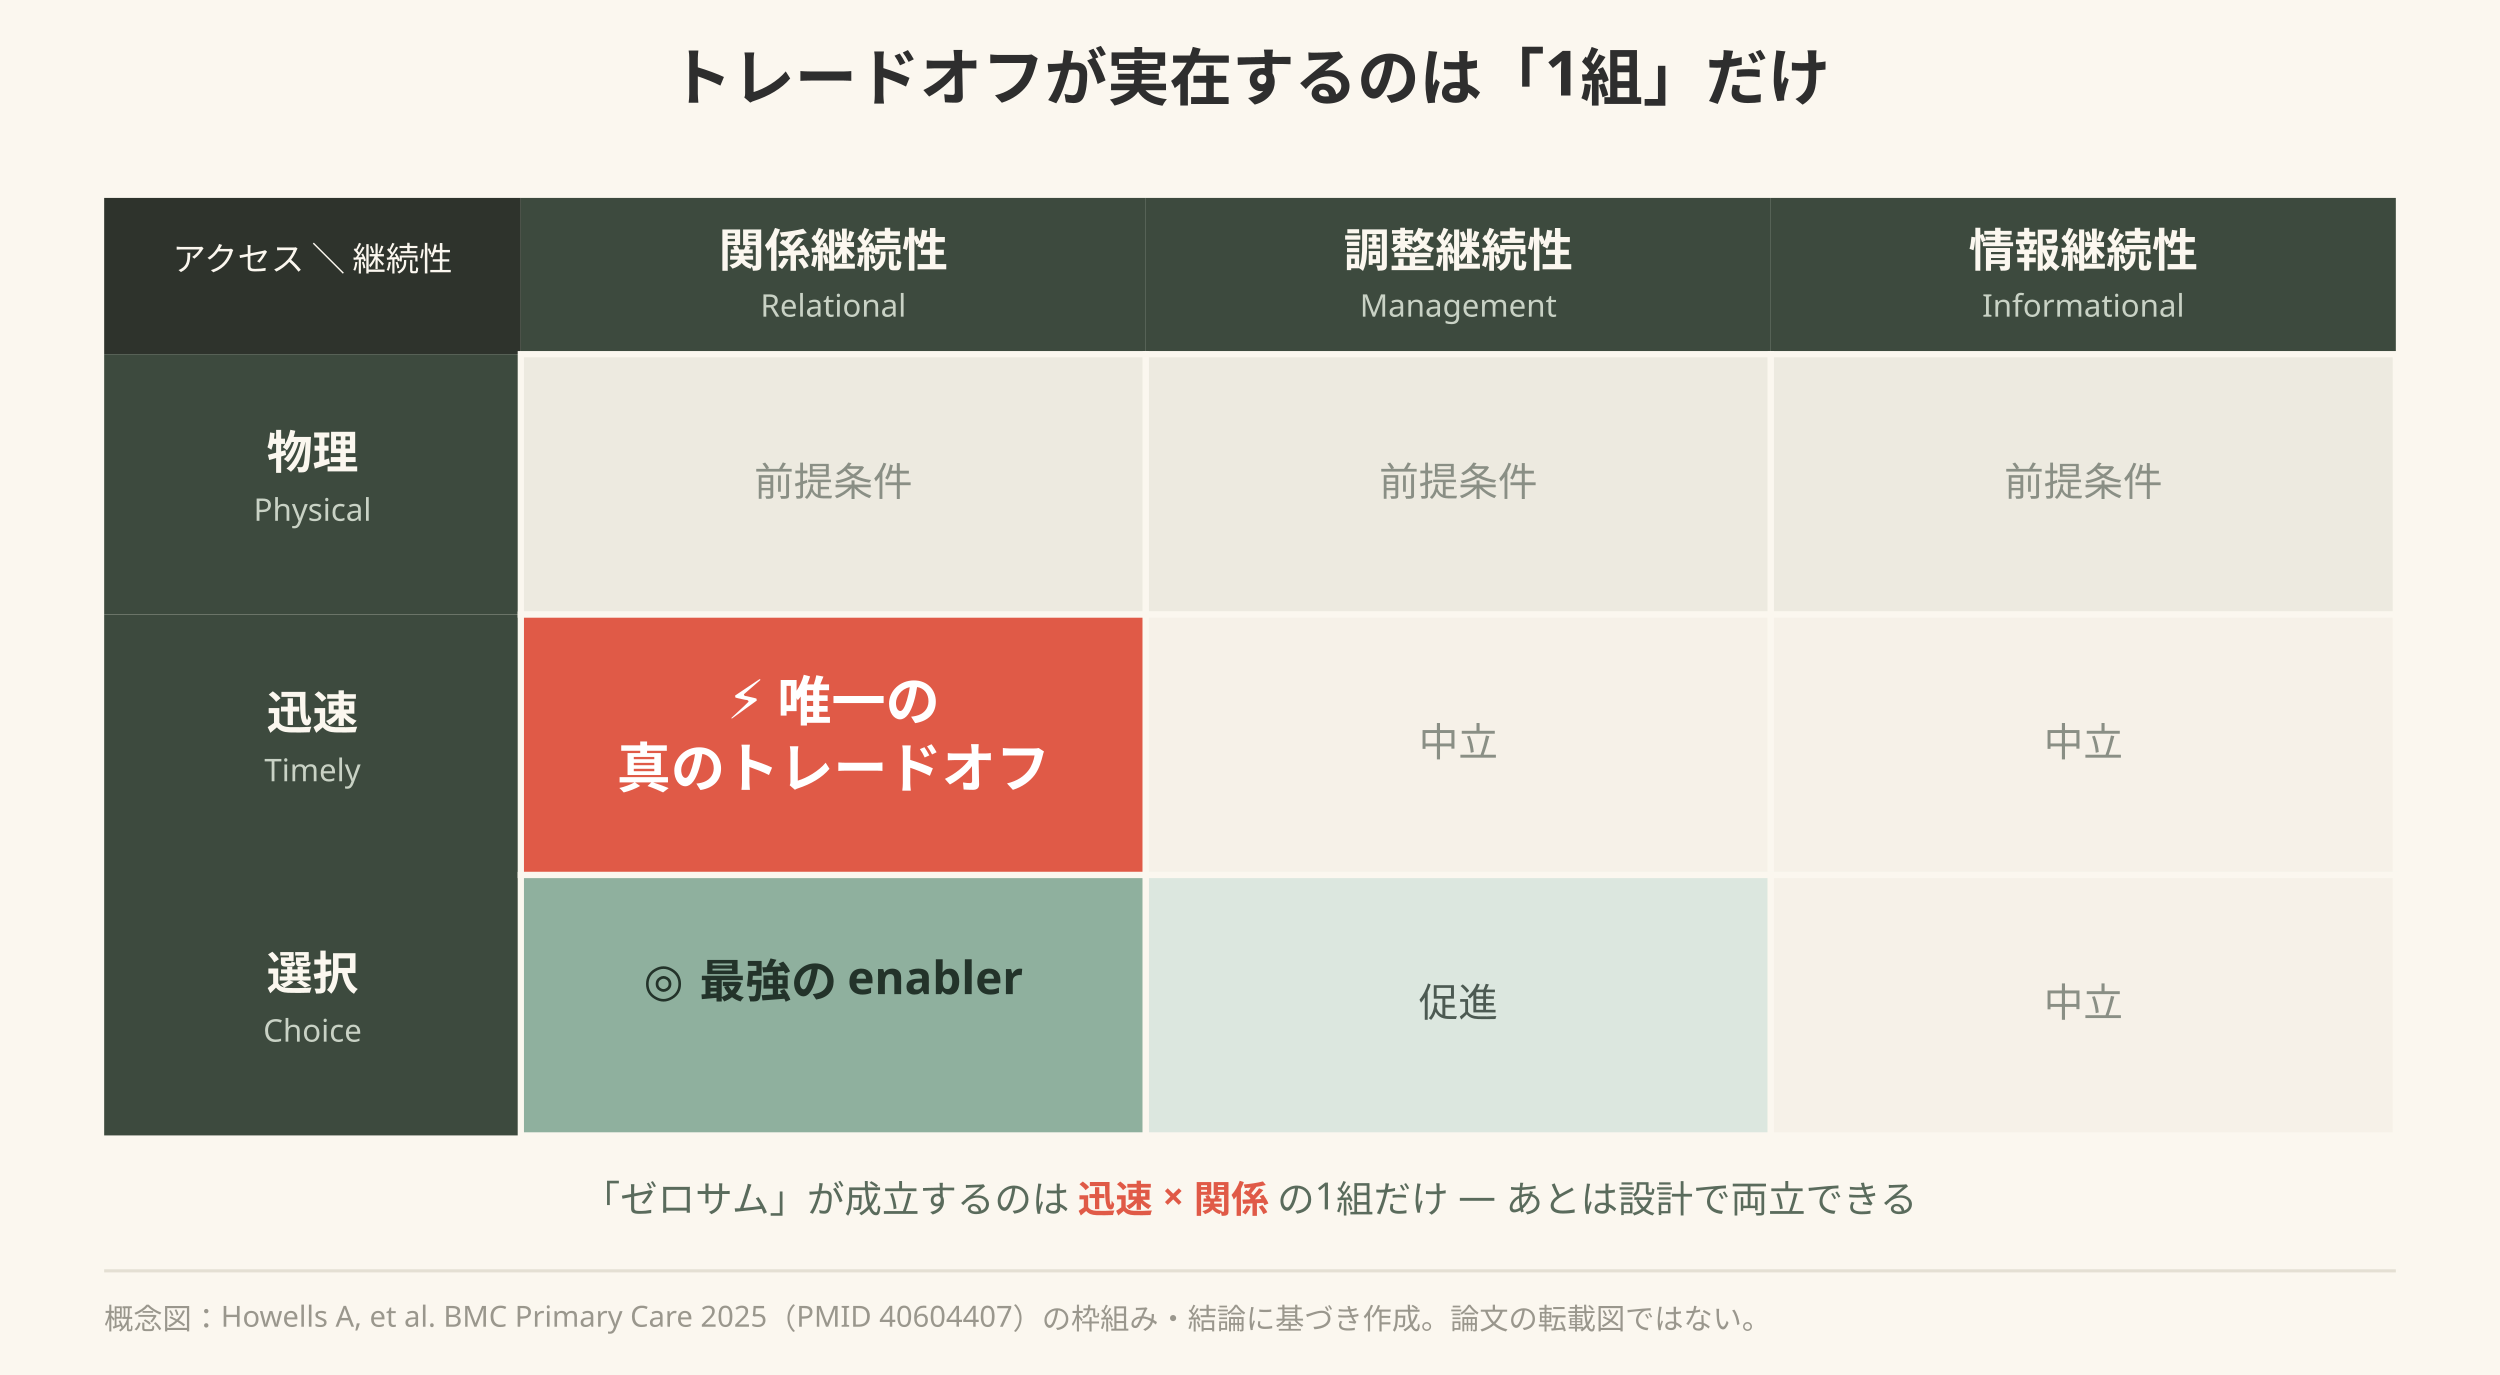
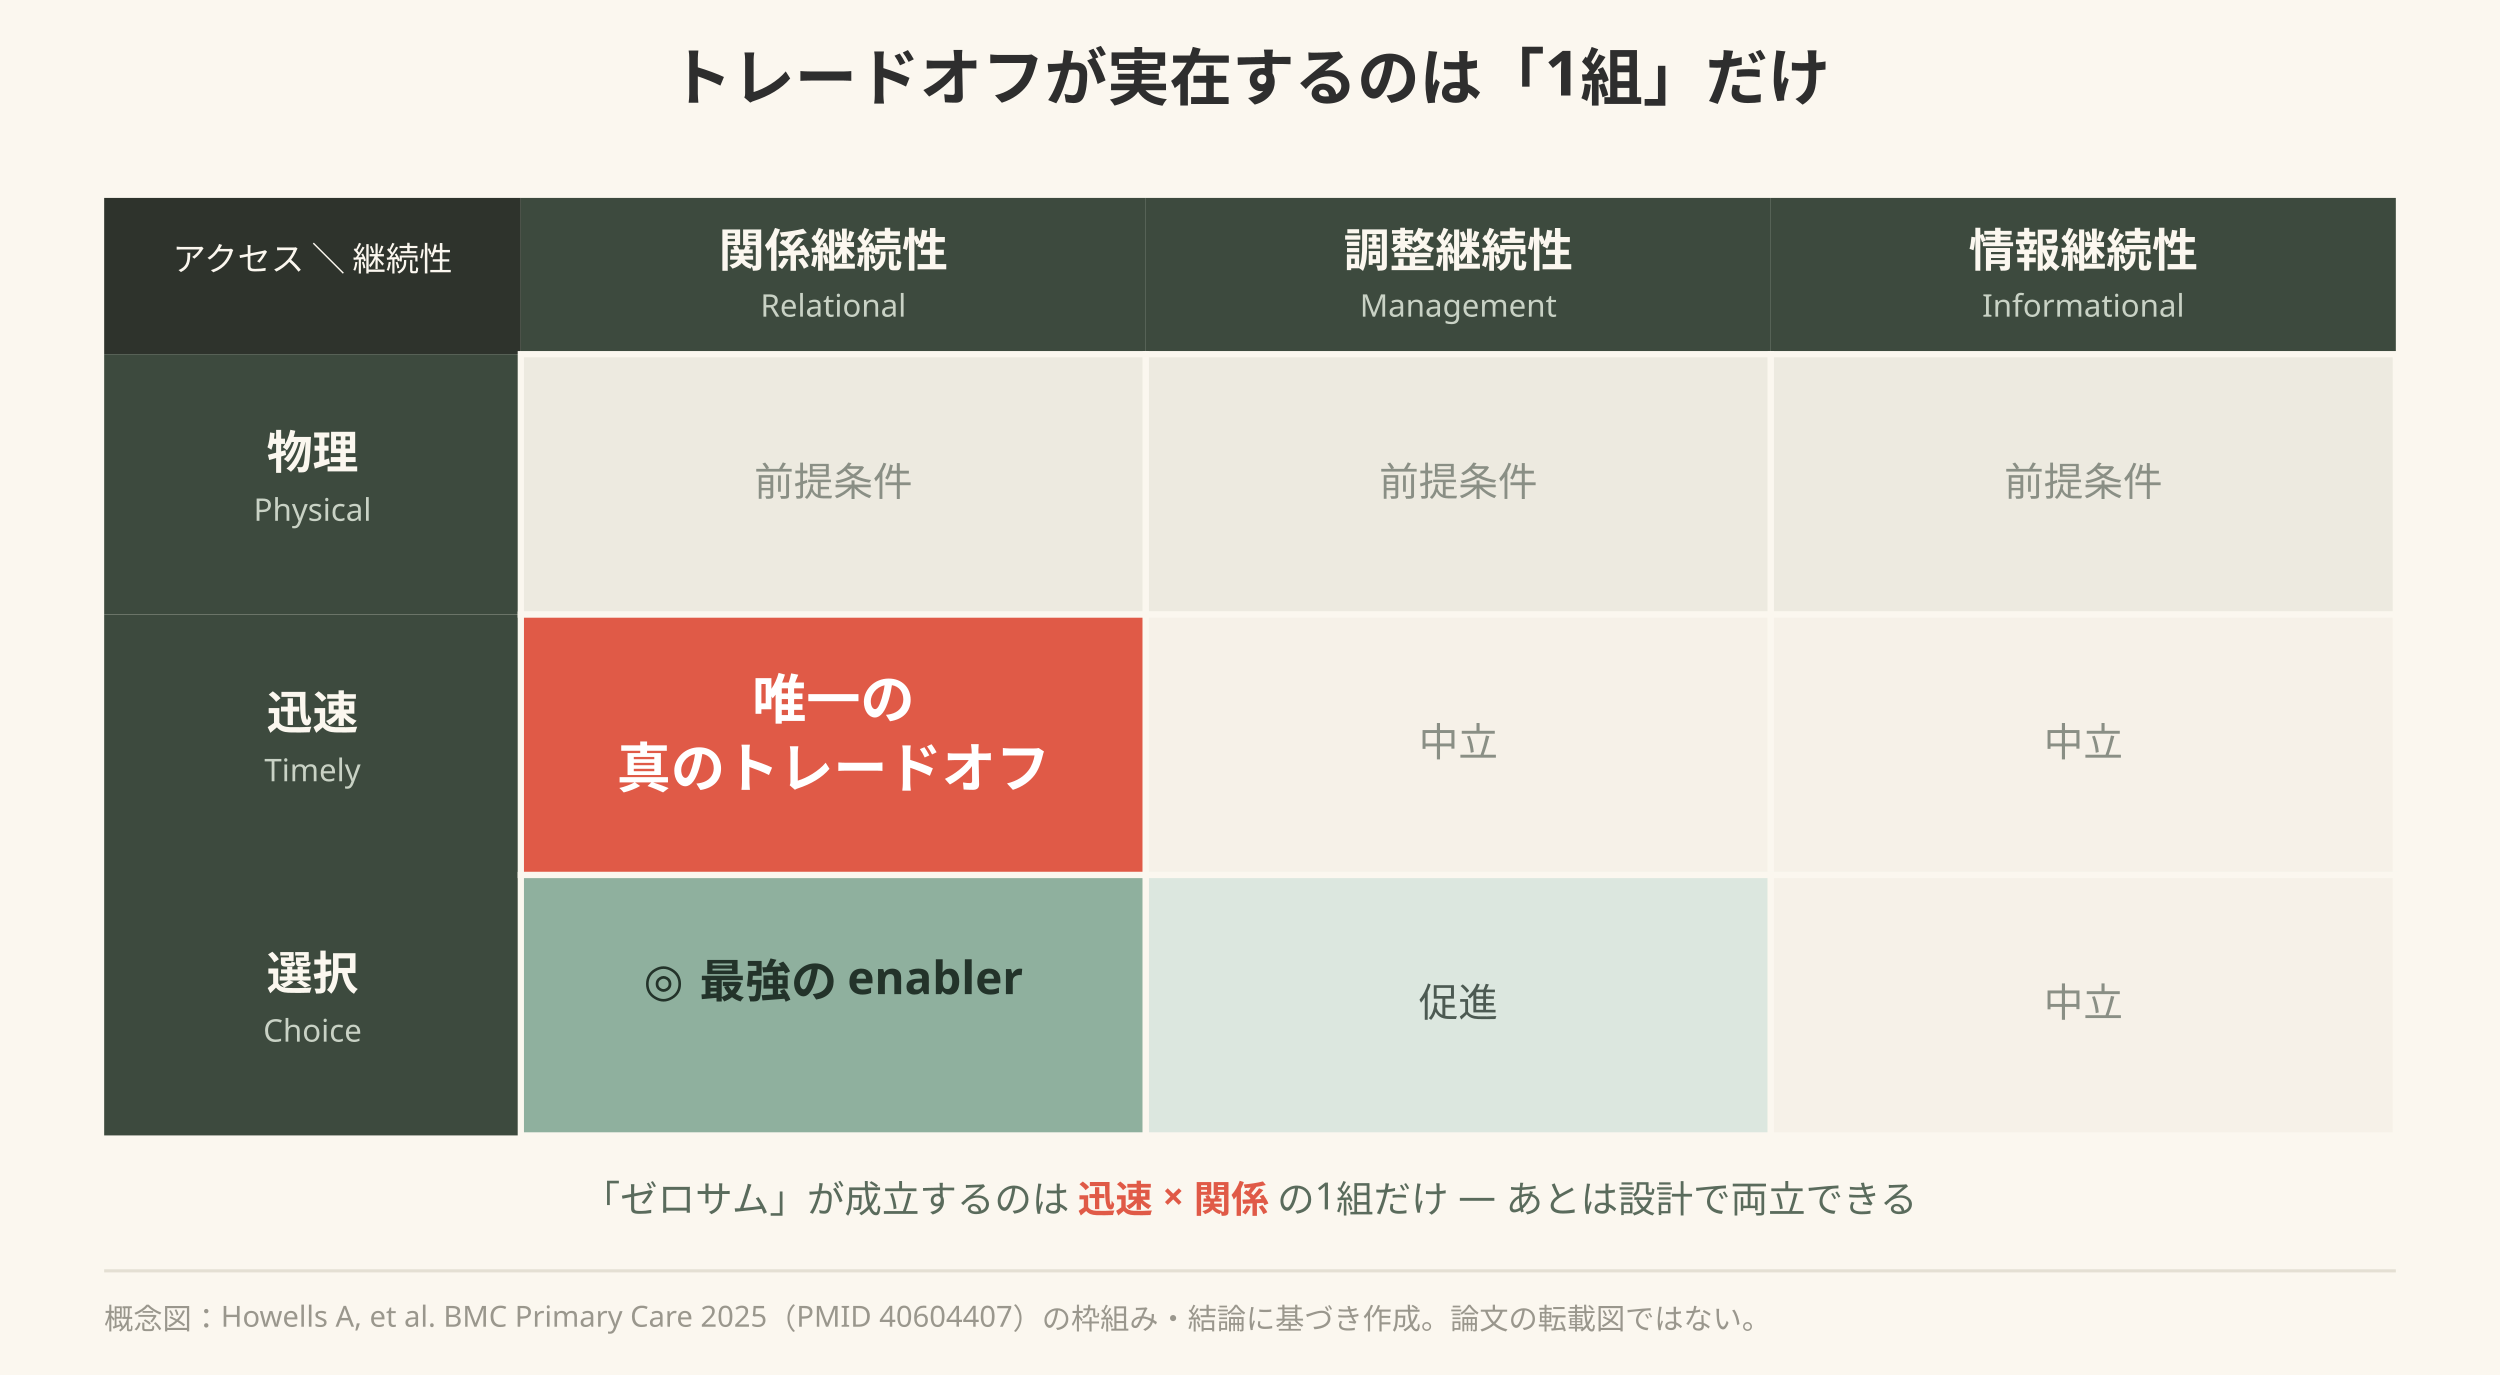
<svg xmlns="http://www.w3.org/2000/svg" width="1200" height="660" viewBox="0 0 1200 660" font-family="'Hiragino Sans','Noto Sans JP',sans-serif">
  <rect x="0" y="0" width="1200" height="660" fill="#FBF7EF" />
  <text x="600" y="48" text-anchor="middle" font-size="30" font-weight="bold" fill="#2E2E2E">トレードオフが実在するのは「1組」だけ</text>
  <rect x="50" y="95" width="200" height="75" fill="#2E332C" />
  <text x="150" y="130" text-anchor="middle" font-size="16" fill="#FBF7EF">アクセス ＼ 継続性</text>
  <rect x="250" y="95" width="300" height="75" fill="#3D4A3E" />
  <text x="400" y="128" text-anchor="middle" font-size="22" font-weight="bold" fill="#FBF7EF">関係継続性</text>
  <text x="400" y="152" text-anchor="middle" font-size="15" fill="#C9D2C5">Relational</text>
  <rect x="550" y="95" width="300" height="75" fill="#3D4A3E" />
  <text x="700" y="128" text-anchor="middle" font-size="22" font-weight="bold" fill="#FBF7EF">調整継続性</text>
  <text x="700" y="152" text-anchor="middle" font-size="15" fill="#C9D2C5">Management</text>
  <rect x="850" y="95" width="300" height="75" fill="#3D4A3E" />
  <text x="1000" y="128" text-anchor="middle" font-size="22" font-weight="bold" fill="#FBF7EF">情報継続性</text>
  <text x="1000" y="152" text-anchor="middle" font-size="15" fill="#C9D2C5">Informational</text>
  <rect x="50" y="170" width="200" height="125" fill="#3D4A3E" />
  <text x="150" y="225" text-anchor="middle" font-size="22" font-weight="bold" fill="#FBF7EF">物理</text>
  <text x="150" y="250" text-anchor="middle" font-size="15" fill="#C9D2C5">Physical</text>
  <rect x="50" y="295" width="200" height="125" fill="#3D4A3E" />
  <text x="150" y="350" text-anchor="middle" font-size="22" font-weight="bold" fill="#FBF7EF">迅速</text>
  <text x="150" y="375" text-anchor="middle" font-size="15" fill="#C9D2C5">Timely</text>
  <rect x="50" y="420" width="200" height="125" fill="#3D4A3E" />
  <text x="150" y="475" text-anchor="middle" font-size="22" font-weight="bold" fill="#FBF7EF">選択</text>
  <text x="150" y="500" text-anchor="middle" font-size="15" fill="#C9D2C5">Choice</text>
  <rect x="250" y="170" width="300" height="125" fill="#EDEAE0" stroke="#FBF7EF" stroke-width="3" />
  <text x="400" y="238" text-anchor="middle" font-size="19" fill="#8A8F85">前提条件</text>
  <rect x="550" y="170" width="300" height="125" fill="#EDEAE0" stroke="#FBF7EF" stroke-width="3" />
  <text x="700" y="238" text-anchor="middle" font-size="19" fill="#8A8F85">前提条件</text>
  <rect x="850" y="170" width="300" height="125" fill="#EDEAE0" stroke="#FBF7EF" stroke-width="3" />
  <text x="1000" y="238" text-anchor="middle" font-size="19" fill="#8A8F85">前提条件</text>
  <rect x="250" y="295" width="300" height="125" fill="#E05A47" stroke="#FBF7EF" stroke-width="3" />
-   <text x="400" y="345" text-anchor="middle" font-size="26" font-weight="bold" fill="#FFFFFF">⚡ 唯一の</text>
+   <text x="400" y="345" text-anchor="middle" font-size="26" font-weight="bold" fill="#FFFFFF">唯一の</text>
  <text x="400" y="378" text-anchor="middle" font-size="26" font-weight="bold" fill="#FFFFFF">真のトレードオフ</text>
  <rect x="550" y="295" width="300" height="125" fill="#F6F1E8" stroke="#FBF7EF" stroke-width="3" />
  <text x="700" y="363" text-anchor="middle" font-size="19" fill="#8A8F85">中立</text>
  <rect x="850" y="295" width="300" height="125" fill="#F6F1E8" stroke="#FBF7EF" stroke-width="3" />
  <text x="1000" y="363" text-anchor="middle" font-size="19" fill="#8A8F85">中立</text>
  <rect x="250" y="420" width="300" height="125" fill="#8FB09E" stroke="#FBF7EF" stroke-width="3" />
  <text x="400" y="478" text-anchor="middle" font-size="22" font-weight="bold" fill="#23332A">◎ 最強の enabler</text>
  <rect x="550" y="420" width="300" height="125" fill="#DCE7DF" stroke="#FBF7EF" stroke-width="3" />
  <text x="700" y="488" text-anchor="middle" font-size="19" fill="#4C5A52">促進</text>
  <rect x="850" y="420" width="300" height="125" fill="#F6F1E8" stroke="#FBF7EF" stroke-width="3" />
  <text x="1000" y="488" text-anchor="middle" font-size="19" fill="#8A8F85">中立</text>
  <text x="600" y="582" text-anchor="middle" font-size="18" fill="#5A6B5C">「ゼロサム」が成立するのは <tspan font-weight="bold" fill="#E05A47">迅速 × 関係</tspan> の1組だけ — あとは設計で両立できる</text>
  <line x1="50" y1="610" x2="1150" y2="610" stroke="#E4DFD3" stroke-width="1.5" />
  <text x="50" y="638" font-size="14" fill="#9A978D">概念図：Howells A, et al. BMC Primary Care 2025（PMID 40604407）の枠組み・結論に基づき作成。論文の転載図ではない。</text>
</svg>
